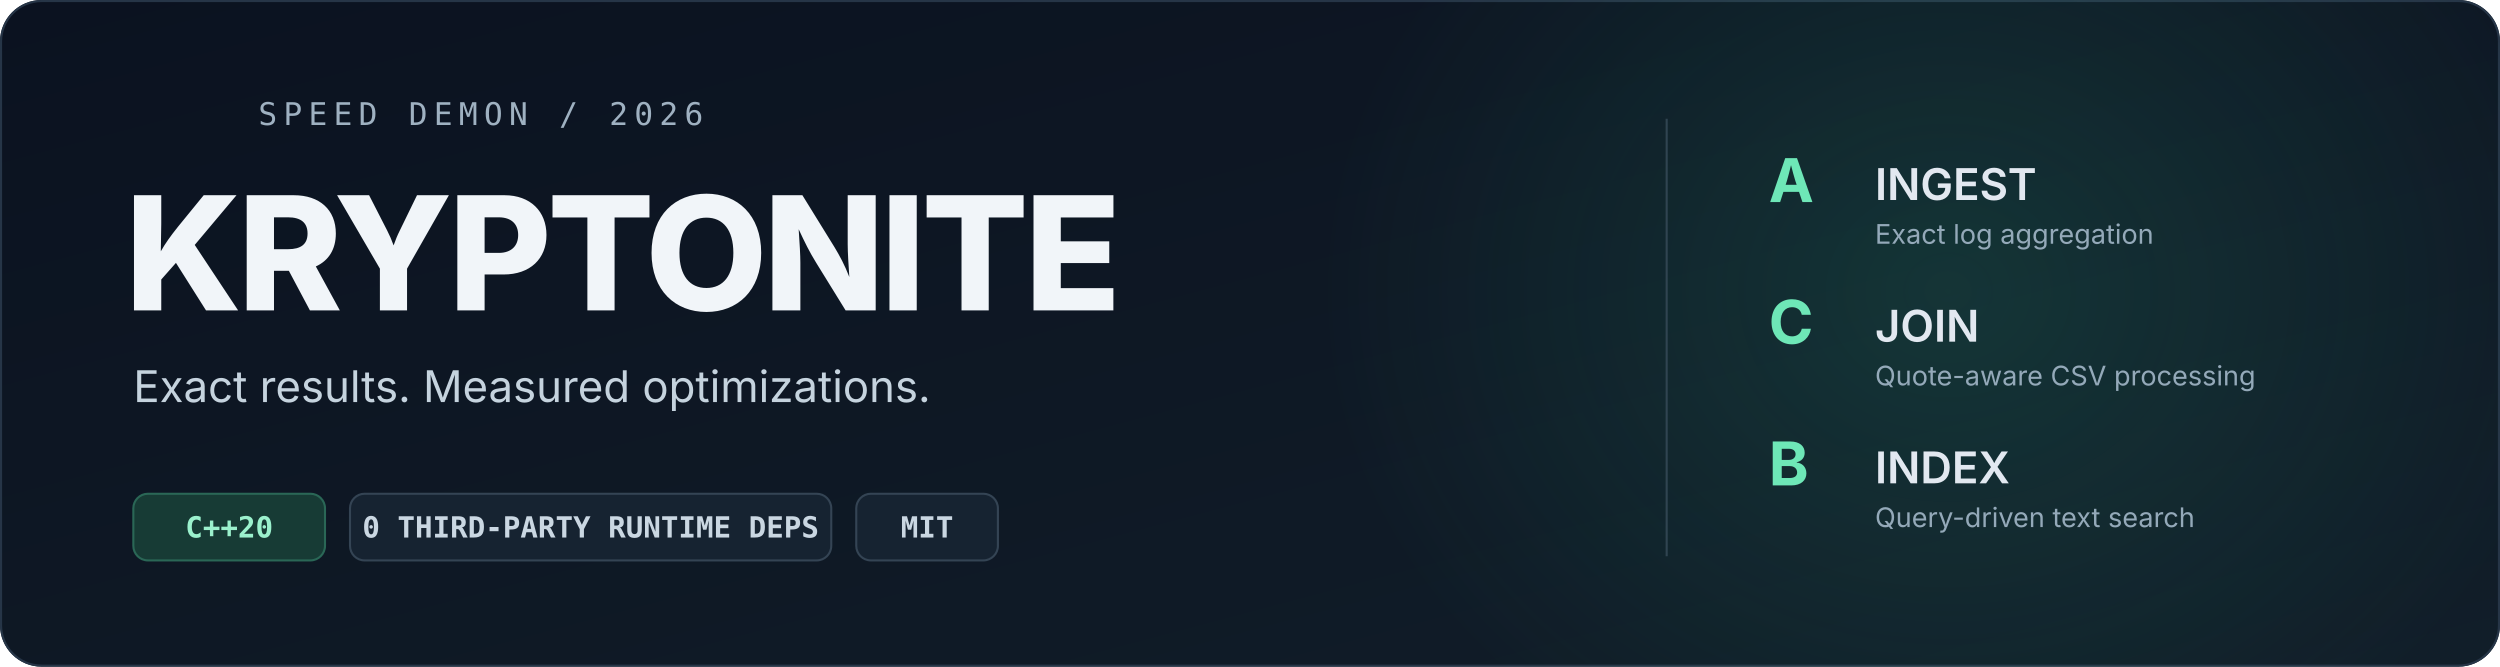
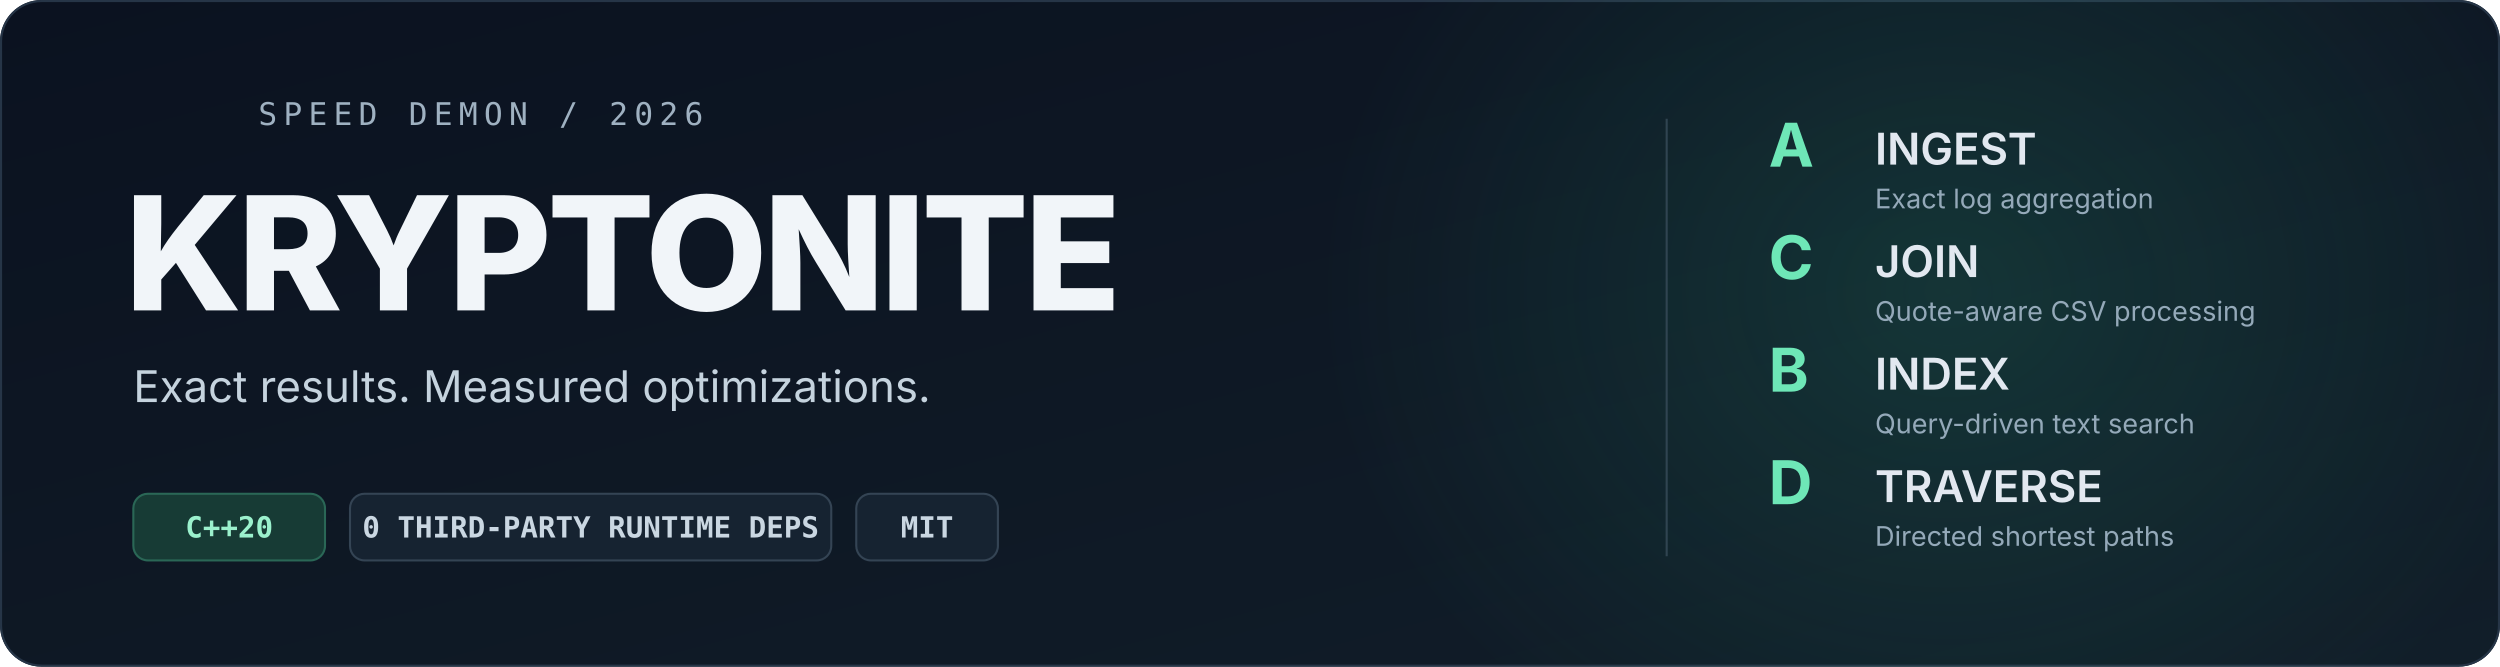
<svg xmlns="http://www.w3.org/2000/svg" width="1200" height="320" viewBox="0 0 1200 320" role="img" aria-labelledby="title desc">
  <defs>
    <linearGradient id="background" x1="0" y1="0" x2="1" y2="1">
      <stop offset="0" stop-color="#0b1220" />
      <stop offset="1" stop-color="#111e29" />
    </linearGradient>
    <radialGradient id="glow">
      <stop offset="0" stop-color="#34d399" stop-opacity="0.15" />
      <stop offset="1" stop-color="#34d399" stop-opacity="0" />
    </radialGradient>
    <linearGradient id="accent" x1="0" y1="0" x2="1" y2="0">
      <stop offset="0" stop-color="#6ee7b7" />
      <stop offset="1" stop-color="#22d3ee" />
    </linearGradient>
  </defs>
  <rect width="1200" height="320" rx="20" fill="url(#background)" />
  <rect x="0.5" y="0.5" width="1199" height="319" rx="19.5" fill="none" stroke="#263547" />
  <ellipse cx="935" cy="140" rx="300" ry="260" fill="url(#glow)" />
  <path d="M64 54h42" stroke="url(#accent)" stroke-width="4" stroke-linecap="round" />
  <text x="124" y="60" fill="#9fb1c1" font-family="ui-monospace, SFMono-Regular, Menlo, monospace" font-size="15" letter-spacing="3">SPEED DEMON / 2026</text>
  <text x="60" y="149" fill="#f1f5f9" font-family="Inter, Segoe UI, Arial, sans-serif" font-size="76" font-weight="800" letter-spacing="-2">KRYPTONITE</text>
  <text x="64" y="193" fill="#c5d3de" font-family="Inter, Segoe UI, Arial, sans-serif" font-size="21">Exact results. Measured optimizations.</text>
  <g font-family="ui-monospace, SFMono-Regular, Menlo, monospace" font-size="14" font-weight="600">
    <rect x="64" y="237" width="92" height="32" rx="7" fill="#173b35" stroke="#2a6756" />
    <text x="110" y="258" fill="#9bf1cd" text-anchor="middle">C++20</text>
    <rect x="168" y="237" width="231" height="32" rx="7" fill="#162331" stroke="#344454" />
    <text x="283.5" y="258" fill="#cad7e2" text-anchor="middle">0 THIRD-PARTY RUNTIME DEPS</text>
    <rect x="411" y="237" width="68" height="32" rx="7" fill="#162331" stroke="#344454" />
    <text x="445" y="258" fill="#cad7e2" text-anchor="middle">MIT</text>
  </g>
  <path d="M800 57v210" stroke="#304451" />
  <g font-family="Inter, Segoe UI, Arial, sans-serif">
-     <text x="849" y="97" fill="#6ee7b7" font-size="29" font-weight="700">A</text>
-     <text x="900" y="96" fill="#e2e8f0" font-size="21" font-weight="600">INGEST</text>
-     <text x="900" y="117" fill="#94a9b9" font-size="13">Exact log aggregation</text>
-     <text x="849" y="165" fill="#6ee7b7" font-size="29" font-weight="700">C</text>
-     <text x="900" y="164" fill="#e2e8f0" font-size="21" font-weight="600">JOIN</text>
-     <text x="900" y="185" fill="#94a9b9" font-size="13">Quote-aware CSV processing</text>
-     <text x="849" y="233" fill="#6ee7b7" font-size="29" font-weight="700">B</text>
-     <text x="900" y="232" fill="#e2e8f0" font-size="21" font-weight="600">INDEX</text>
-     <text x="900" y="253" fill="#94a9b9" font-size="13">Query-driven text search</text>
+     <text x="849" y="80" fill="#6ee7b7" font-size="29" font-weight="700">A</text>
+     <text x="900" y="79" fill="#e2e8f0" font-size="21" font-weight="600">INGEST</text>
+     <text x="900" y="100" fill="#94a9b9" font-size="13">Exact log aggregation</text>
+     <text x="849" y="134" fill="#6ee7b7" font-size="29" font-weight="700">C</text>
+     <text x="900" y="133" fill="#e2e8f0" font-size="21" font-weight="600">JOIN</text>
+     <text x="900" y="154" fill="#94a9b9" font-size="13">Quote-aware CSV processing</text>
+     <text x="849" y="188" fill="#6ee7b7" font-size="29" font-weight="700">B</text>
+     <text x="900" y="187" fill="#e2e8f0" font-size="21" font-weight="600">INDEX</text>
+     <text x="900" y="208" fill="#94a9b9" font-size="13">Query-driven text search</text>
+     <text x="849" y="242" fill="#6ee7b7" font-size="29" font-weight="700">D</text>
+     <text x="900" y="241" fill="#e2e8f0" font-size="21" font-weight="600">TRAVERSE</text>
+     <text x="900" y="262" fill="#94a9b9" font-size="13">Directed shortest paths</text>
  </g>
</svg>
